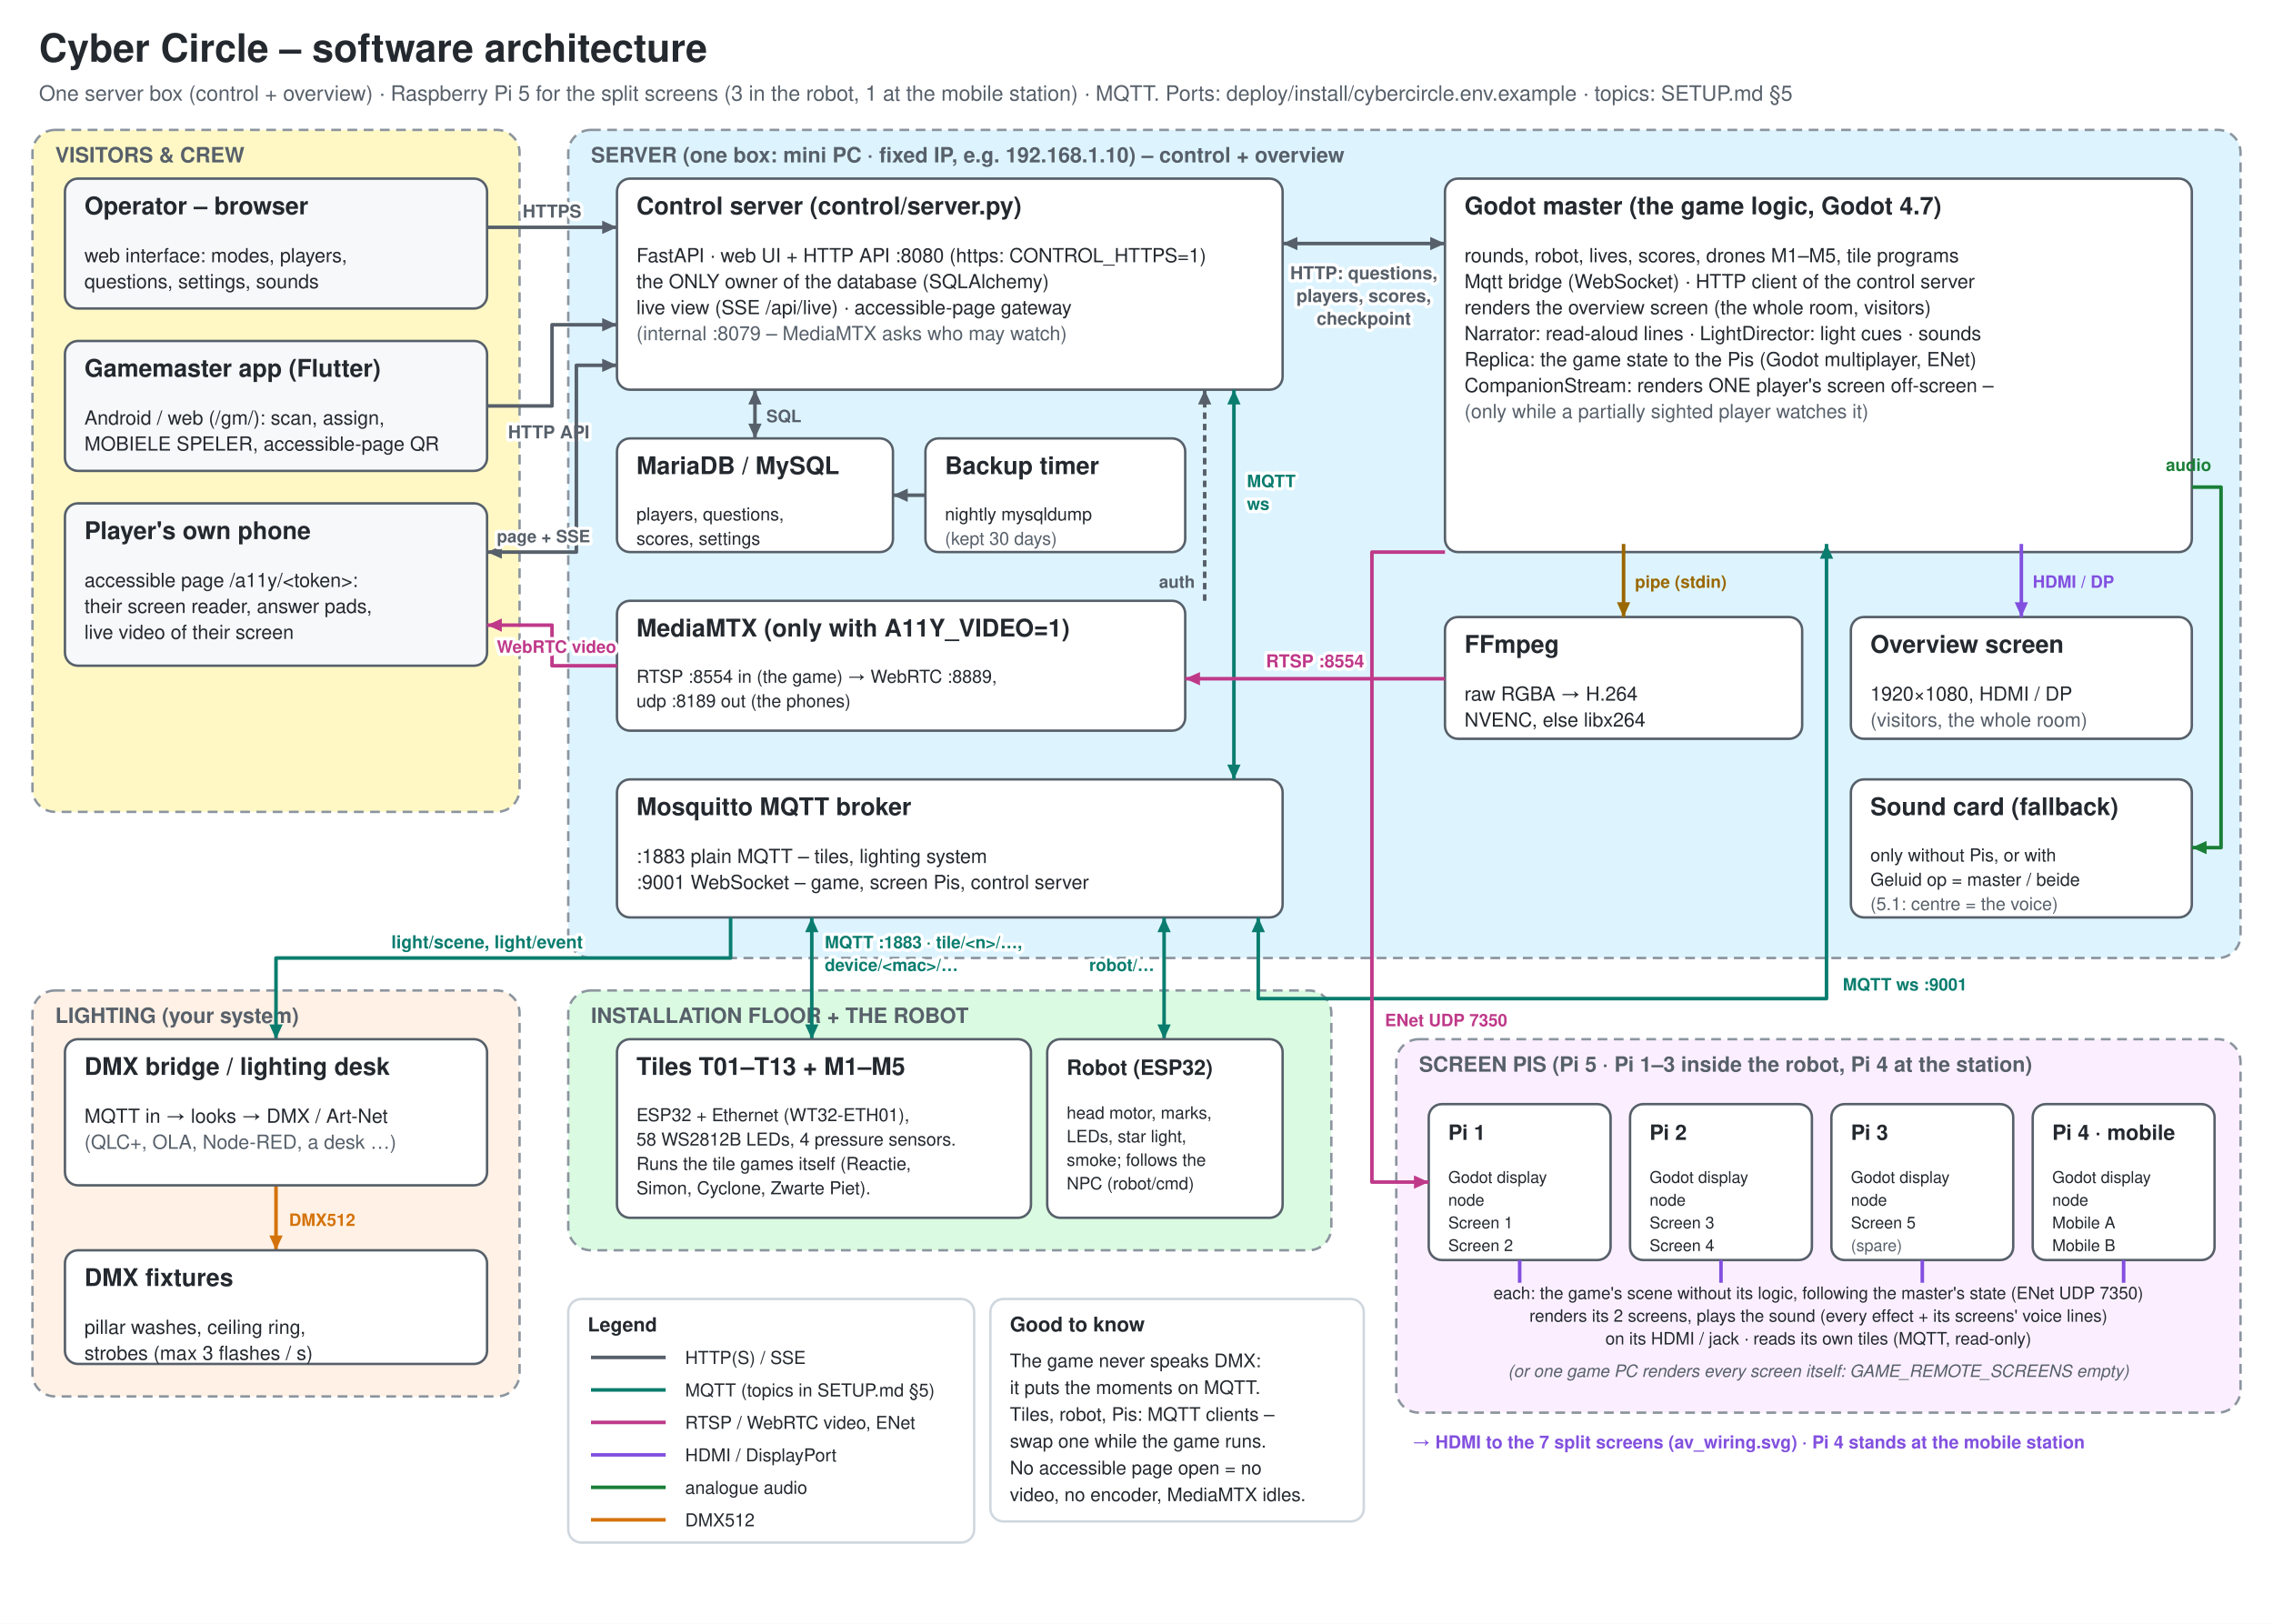
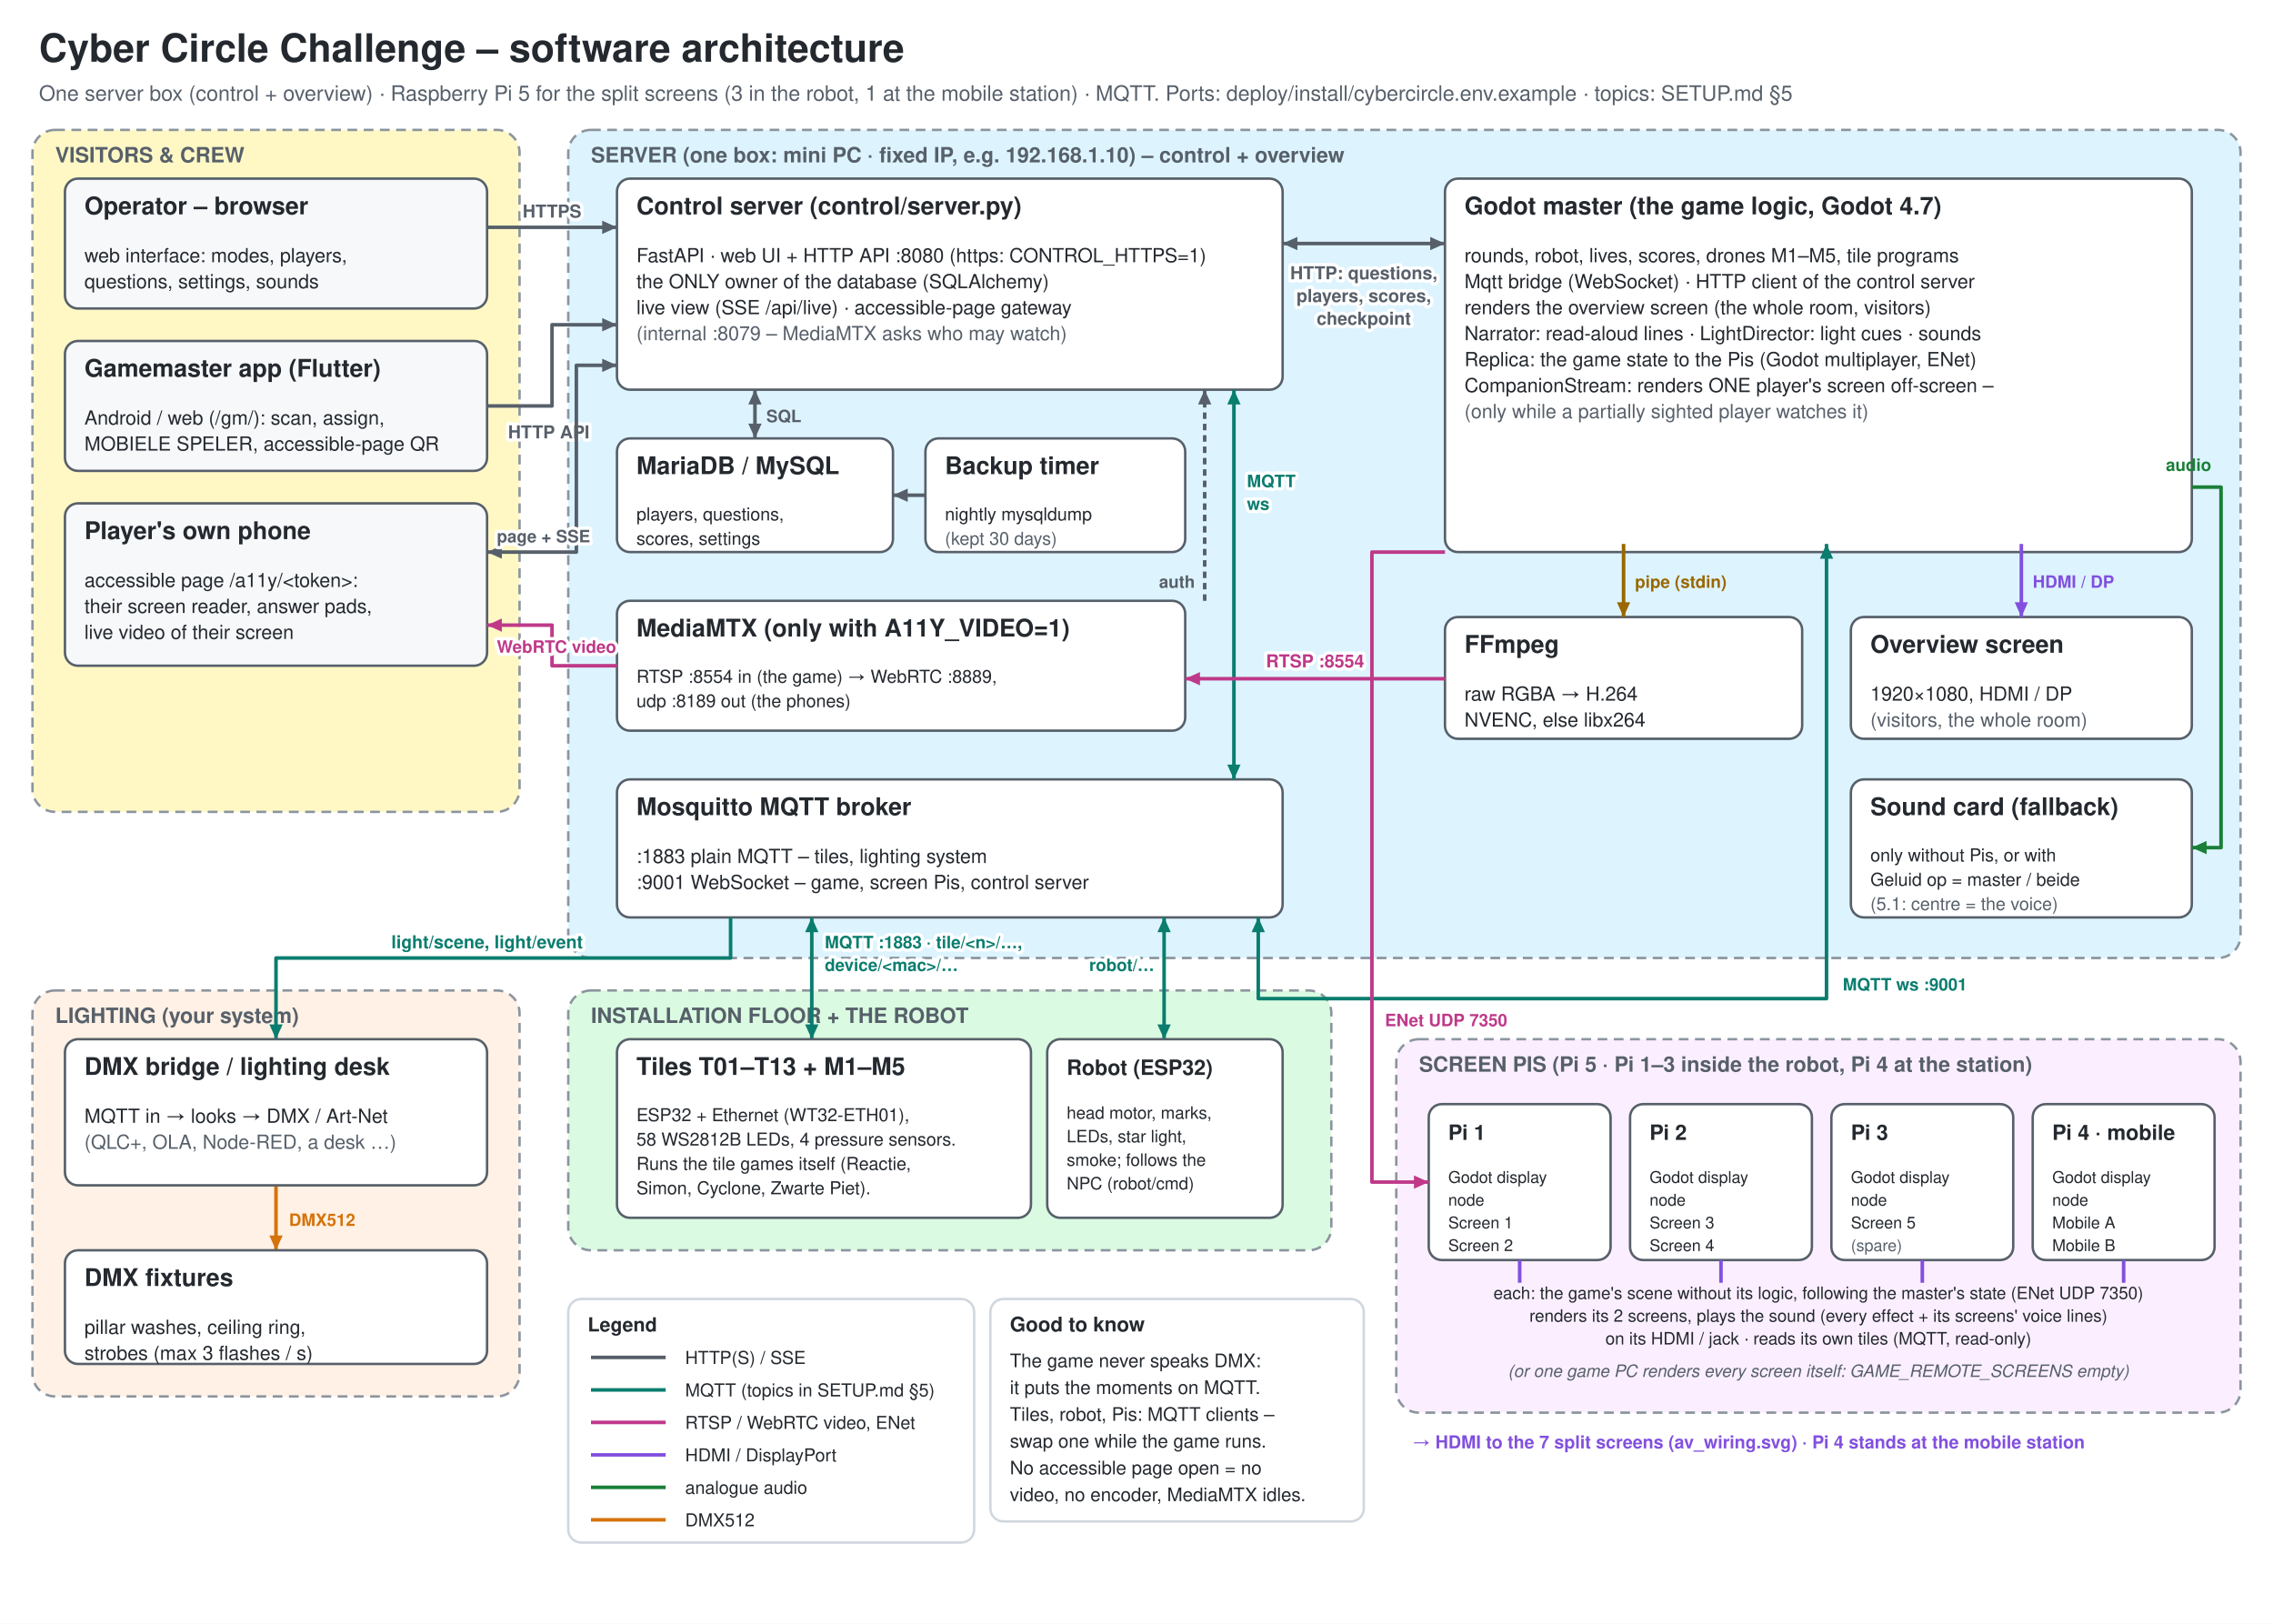
<svg xmlns="http://www.w3.org/2000/svg" width="1400" height="1000" viewBox="0 0 1400 1000" font-family="Helvetica, Arial, sans-serif">
  <rect width="100%" height="100%" fill="#ffffff" />
-   <text x="24" y="38" font-size="24" text-anchor="start" font-weight="700" fill="#24292f">Cyber Circle – software architecture</text>
+   <text x="24" y="38" font-size="24" text-anchor="start" font-weight="700" fill="#24292f">Cyber Circle Challenge – software architecture</text>
  <text x="24" y="62" font-size="13" text-anchor="start" font-weight="400" fill="#57606a">One server box (control + overview) · Raspberry Pi 5 for the split screens (3 in the robot, 1 at the mobile station) · MQTT. Ports: deploy/install/cybercircle.env.example · topics: SETUP.md §5</text>
  <rect x="20" y="80" width="300" height="420" rx="14" fill="#fff8c5" stroke="#8c959f" stroke-width="1.5" stroke-dasharray="6 4" />
  <text x="34" y="100" font-size="13" text-anchor="start" font-weight="700" fill="#57606a">VISITORS &amp; CREW</text>
  <rect x="350" y="80" width="1030" height="510" rx="14" fill="#ddf4ff" stroke="#8c959f" stroke-width="1.5" stroke-dasharray="6 4" />
  <text x="364" y="100" font-size="13" text-anchor="start" font-weight="700" fill="#57606a">SERVER  (one box: mini PC · fixed IP, e.g. 192.168.1.10)  –  control + overview</text>
  <rect x="20" y="610" width="300" height="250" rx="14" fill="#fff1e5" stroke="#8c959f" stroke-width="1.5" stroke-dasharray="6 4" />
  <text x="34" y="630" font-size="13" text-anchor="start" font-weight="700" fill="#57606a">LIGHTING  (your system)</text>
  <rect x="350" y="610" width="470" height="160" rx="14" fill="#dafbe1" stroke="#8c959f" stroke-width="1.5" stroke-dasharray="6 4" />
  <text x="364" y="630" font-size="13" text-anchor="start" font-weight="700" fill="#57606a">INSTALLATION FLOOR  +  THE ROBOT</text>
  <rect x="860" y="640" width="520" height="230" rx="14" fill="#fbefff" stroke="#8c959f" stroke-width="1.5" stroke-dasharray="6 4" />
  <text x="874" y="660" font-size="13" text-anchor="start" font-weight="700" fill="#57606a">SCREEN PIS  (Pi 5 · Pi 1–3 inside the robot, Pi 4 at the station)</text>
  <rect x="40" y="110" width="260" height="80" rx="8" fill="#f6f8fa" stroke="#57606a" stroke-width="1.5" />
  <text x="52" y="132" font-size="15" text-anchor="start" font-weight="700" fill="#24292f">Operator – browser</text>
  <text x="52" y="161.5" font-size="12" text-anchor="start" font-weight="400" fill="#24292f">web interface: modes, players,</text>
  <text x="52" y="177.5" font-size="12" text-anchor="start" font-weight="400" fill="#24292f">questions, settings, sounds</text>
  <rect x="40" y="210" width="260" height="80" rx="8" fill="#f6f8fa" stroke="#57606a" stroke-width="1.5" />
  <text x="52" y="232" font-size="15" text-anchor="start" font-weight="700" fill="#24292f">Gamemaster app (Flutter)</text>
  <text x="52" y="261.5" font-size="12" text-anchor="start" font-weight="400" fill="#24292f">Android / web (/gm/): scan, assign,</text>
  <text x="52" y="277.5" font-size="12" text-anchor="start" font-weight="400" fill="#24292f">MOBIELE SPELER, accessible-page QR</text>
  <rect x="40" y="310" width="260" height="100" rx="8" fill="#f6f8fa" stroke="#57606a" stroke-width="1.5" />
  <text x="52" y="332" font-size="15" text-anchor="start" font-weight="700" fill="#24292f">Player's own phone</text>
  <text x="52" y="361.5" font-size="12" text-anchor="start" font-weight="400" fill="#24292f">accessible page /a11y/&lt;token&gt;:</text>
  <text x="52" y="377.5" font-size="12" text-anchor="start" font-weight="400" fill="#24292f">their screen reader, answer pads,</text>
  <text x="52" y="393.5" font-size="12" text-anchor="start" font-weight="400" fill="#24292f">live video of their screen</text>
  <rect x="380" y="110" width="410" height="130" rx="8" fill="#ffffff" stroke="#57606a" stroke-width="1.5" />
  <text x="392" y="132" font-size="15" text-anchor="start" font-weight="700" fill="#24292f">Control server  (control/server.py)</text>
  <text x="392" y="161.5" font-size="12" text-anchor="start" font-weight="400" fill="#24292f">FastAPI · web UI + HTTP API  :8080 (https: CONTROL_HTTPS=1)</text>
  <text x="392" y="177.5" font-size="12" text-anchor="start" font-weight="400" fill="#24292f">the ONLY owner of the database (SQLAlchemy)</text>
  <text x="392" y="193.5" font-size="12" text-anchor="start" font-weight="400" fill="#24292f">live view (SSE /api/live) · accessible-page gateway</text>
  <text x="392" y="209.5" font-size="12" text-anchor="start" font-weight="400" fill="#57606a">(internal :8079 – MediaMTX asks who may watch)</text>
  <rect x="380" y="270" width="170" height="70" rx="8" fill="#ffffff" stroke="#57606a" stroke-width="1.5" />
  <text x="392" y="292" font-size="15" text-anchor="start" font-weight="700" fill="#24292f">MariaDB / MySQL</text>
  <text x="392" y="320.5" font-size="11" text-anchor="start" font-weight="400" fill="#24292f">players, questions,</text>
  <text x="392" y="335.5" font-size="11" text-anchor="start" font-weight="400" fill="#24292f">scores, settings</text>
  <rect x="570" y="270" width="160" height="70" rx="8" fill="#ffffff" stroke="#57606a" stroke-width="1.5" />
  <text x="582" y="292" font-size="15" text-anchor="start" font-weight="700" fill="#24292f">Backup timer</text>
  <text x="582" y="320.5" font-size="11" text-anchor="start" font-weight="400" fill="#24292f">nightly mysqldump</text>
  <text x="582" y="335.5" font-size="11" text-anchor="start" font-weight="400" fill="#57606a">(kept 30 days)</text>
  <rect x="380" y="370" width="350" height="80" rx="8" fill="#ffffff" stroke="#57606a" stroke-width="1.5" />
  <text x="392" y="392" font-size="15" text-anchor="start" font-weight="700" fill="#24292f">MediaMTX  (only with A11Y_VIDEO=1)</text>
  <text x="392" y="420.5" font-size="11" text-anchor="start" font-weight="400" fill="#24292f">RTSP :8554 in (the game) → WebRTC :8889,</text>
  <text x="392" y="435.5" font-size="11" text-anchor="start" font-weight="400" fill="#24292f">udp :8189 out (the phones)</text>
  <rect x="380" y="480" width="410" height="85" rx="8" fill="#ffffff" stroke="#57606a" stroke-width="1.5" />
  <text x="392" y="502" font-size="15" text-anchor="start" font-weight="700" fill="#24292f">Mosquitto MQTT broker</text>
  <text x="392" y="531.5" font-size="12" text-anchor="start" font-weight="400" fill="#24292f">:1883 plain MQTT – tiles, lighting system</text>
  <text x="392" y="547.5" font-size="12" text-anchor="start" font-weight="400" fill="#24292f">:9001 WebSocket – game, screen Pis, control server</text>
  <rect x="890" y="110" width="460" height="230" rx="8" fill="#ffffff" stroke="#57606a" stroke-width="1.5" />
  <text x="902" y="132" font-size="15" text-anchor="start" font-weight="700" fill="#24292f">Godot master  (the game logic, Godot 4.7)</text>
  <text x="902" y="161.5" font-size="12" text-anchor="start" font-weight="400" fill="#24292f">rounds, robot, lives, scores, drones M1–M5, tile programs</text>
  <text x="902" y="177.5" font-size="12" text-anchor="start" font-weight="400" fill="#24292f">Mqtt bridge (WebSocket) · HTTP client of the control server</text>
  <text x="902" y="193.5" font-size="12" text-anchor="start" font-weight="400" fill="#24292f">renders the overview screen (the whole room, visitors)</text>
  <text x="902" y="209.5" font-size="12" text-anchor="start" font-weight="400" fill="#24292f">Narrator: read-aloud lines · LightDirector: light cues · sounds</text>
  <text x="902" y="225.5" font-size="12" text-anchor="start" font-weight="400" fill="#24292f">Replica: the game state to the Pis (Godot multiplayer, ENet)</text>
  <text x="902" y="241.5" font-size="12" text-anchor="start" font-weight="400" fill="#24292f">CompanionStream: renders ONE player's screen off-screen –</text>
  <text x="902" y="257.5" font-size="12" text-anchor="start" font-weight="400" fill="#57606a">(only while a partially sighted player watches it)</text>
  <rect x="890" y="380" width="220" height="75" rx="8" fill="#ffffff" stroke="#57606a" stroke-width="1.5" />
  <text x="902" y="402" font-size="15" text-anchor="start" font-weight="700" fill="#24292f">FFmpeg</text>
  <text x="902" y="431.5" font-size="12" text-anchor="start" font-weight="400" fill="#24292f">raw RGBA → H.264</text>
  <text x="902" y="447.5" font-size="12" text-anchor="start" font-weight="400" fill="#24292f">NVENC, else libx264</text>
  <rect x="1140" y="380" width="210" height="75" rx="8" fill="#ffffff" stroke="#57606a" stroke-width="1.5" />
  <text x="1152" y="402" font-size="15" text-anchor="start" font-weight="700" fill="#24292f">Overview screen</text>
  <text x="1152" y="431.5" font-size="12" text-anchor="start" font-weight="400" fill="#24292f">1920×1080, HDMI / DP</text>
  <text x="1152" y="447.5" font-size="12" text-anchor="start" font-weight="400" fill="#57606a">(visitors, the whole room)</text>
  <rect x="1140" y="480" width="210" height="85" rx="8" fill="#ffffff" stroke="#57606a" stroke-width="1.5" />
  <text x="1152" y="502" font-size="15" text-anchor="start" font-weight="700" fill="#24292f">Sound card (fallback)</text>
  <text x="1152" y="530.5" font-size="11" text-anchor="start" font-weight="400" fill="#24292f">only without Pis, or with</text>
  <text x="1152" y="545.5" font-size="11" text-anchor="start" font-weight="400" fill="#24292f">Geluid op = master / beide</text>
  <text x="1152" y="560.5" font-size="11" text-anchor="start" font-weight="400" fill="#57606a">(5.1: centre = the voice)</text>
  <rect x="880" y="680" width="112" height="96" rx="8" fill="#ffffff" stroke="#57606a" stroke-width="1.5" />
  <text x="892" y="702" font-size="13" text-anchor="start" font-weight="700" fill="#24292f">Pi 1</text>
  <text x="892" y="728.5" font-size="10" text-anchor="start" font-weight="400" fill="#24292f">Godot display</text>
  <text x="892" y="742.5" font-size="10" text-anchor="start" font-weight="400" fill="#24292f">node</text>
  <text x="892" y="756.5" font-size="10" text-anchor="start" font-weight="400" fill="#24292f">Screen 1</text>
  <text x="892" y="770.5" font-size="10" text-anchor="start" font-weight="400" fill="#24292f">Screen 2</text>
  <rect x="1004" y="680" width="112" height="96" rx="8" fill="#ffffff" stroke="#57606a" stroke-width="1.5" />
  <text x="1016" y="702" font-size="13" text-anchor="start" font-weight="700" fill="#24292f">Pi 2</text>
  <text x="1016" y="728.5" font-size="10" text-anchor="start" font-weight="400" fill="#24292f">Godot display</text>
  <text x="1016" y="742.5" font-size="10" text-anchor="start" font-weight="400" fill="#24292f">node</text>
  <text x="1016" y="756.5" font-size="10" text-anchor="start" font-weight="400" fill="#24292f">Screen 3</text>
  <text x="1016" y="770.5" font-size="10" text-anchor="start" font-weight="400" fill="#24292f">Screen 4</text>
  <rect x="1128" y="680" width="112" height="96" rx="8" fill="#ffffff" stroke="#57606a" stroke-width="1.5" />
  <text x="1140" y="702" font-size="13" text-anchor="start" font-weight="700" fill="#24292f">Pi 3</text>
  <text x="1140" y="728.5" font-size="10" text-anchor="start" font-weight="400" fill="#24292f">Godot display</text>
  <text x="1140" y="742.5" font-size="10" text-anchor="start" font-weight="400" fill="#24292f">node</text>
  <text x="1140" y="756.5" font-size="10" text-anchor="start" font-weight="400" fill="#24292f">Screen 5</text>
  <text x="1140" y="770.5" font-size="10" text-anchor="start" font-weight="400" fill="#57606a">(spare)</text>
  <rect x="1252" y="680" width="112" height="96" rx="8" fill="#ffffff" stroke="#57606a" stroke-width="1.5" />
  <text x="1264" y="702" font-size="13" text-anchor="start" font-weight="700" fill="#24292f">Pi 4 · mobile</text>
  <text x="1264" y="728.5" font-size="10" text-anchor="start" font-weight="400" fill="#24292f">Godot display</text>
  <text x="1264" y="742.5" font-size="10" text-anchor="start" font-weight="400" fill="#24292f">node</text>
  <text x="1264" y="756.5" font-size="10" text-anchor="start" font-weight="400" fill="#24292f">Mobile A</text>
  <text x="1264" y="770.5" font-size="10" text-anchor="start" font-weight="400" fill="#24292f">Mobile B</text>
  <text x="1120" y="800" font-size="10.5" text-anchor="middle" font-weight="400" fill="#24292f">each: the game's scene without its logic, following the master's state (ENet UDP 7350)</text>
  <text x="1120" y="814" font-size="10.5" text-anchor="middle" font-weight="400" fill="#24292f">renders its 2 screens, plays the sound (every effect + its screens' voice lines)</text>
  <text x="1120" y="828" font-size="10.5" text-anchor="middle" font-weight="400" fill="#24292f">on its HDMI / jack · reads its own tiles (MQTT, read-only)</text>
  <text x="1120" y="848" font-size="10.5" text-anchor="middle" font-weight="400" fill="#57606a" font-style="italic">(or one game PC renders every screen itself: GAME_REMOTE_SCREENS empty)</text>
  <polyline points="300,140 380,140" fill="none" stroke="#57606a" stroke-width="2.2" stroke-linejoin="round" />
  <polygon points="380.0,140.0 370.9,144.1 370.9,135.9" fill="#57606a" />
  <text x="340.0" y="134.0" font-size="11" text-anchor="middle" font-weight="600" fill="#57606a" stroke="#ffffff" stroke-width="4" stroke-linejoin="round" paint-order="stroke">HTTPS</text>
  <polyline points="300,250 340,250 340,200 380,200" fill="none" stroke="#57606a" stroke-width="2.2" stroke-linejoin="round" />
  <polygon points="380.0,200.0 370.9,204.1 370.9,195.9" fill="#57606a" />
  <text x="338" y="270" font-size="11" text-anchor="middle" font-weight="600" fill="#57606a" stroke="#ffffff" stroke-width="4" stroke-linejoin="round" paint-order="stroke">HTTP API</text>
  <polyline points="300,340 355,340 355,225 380,225" fill="none" stroke="#57606a" stroke-width="2.2" stroke-linejoin="round" />
  <polygon points="380.0,225.0 370.9,229.1 370.9,220.9" fill="#57606a" />
  <polygon points="300.0,340.0 309.1,335.9 309.1,344.1" fill="#57606a" />
  <text x="306" y="334" font-size="10.5" text-anchor="start" font-weight="600" fill="#57606a" stroke="#ffffff" stroke-width="4" stroke-linejoin="round" paint-order="stroke">page + SSE</text>
  <polyline points="380,410 340,410 340,385 300,385" fill="none" stroke="#bf3989" stroke-width="2.2" stroke-linejoin="round" />
  <polygon points="300.0,385.0 309.1,380.9 309.1,389.1" fill="#bf3989" />
  <text x="306" y="402" font-size="10.5" text-anchor="start" font-weight="600" fill="#bf3989" stroke="#ffffff" stroke-width="4" stroke-linejoin="round" paint-order="stroke">WebRTC video</text>
  <polyline points="465,240 465,270" fill="none" stroke="#57606a" stroke-width="2.2" stroke-linejoin="round" />
  <polygon points="465.0,270.0 460.9,260.9 469.1,260.9" fill="#57606a" />
  <polygon points="465.0,240.0 469.1,249.1 460.9,249.1" fill="#57606a" />
  <text x="472" y="260" font-size="10.5" text-anchor="start" font-weight="600" fill="#57606a">SQL</text>
  <polyline points="570,305 550,305" fill="none" stroke="#57606a" stroke-width="2.2" stroke-linejoin="round" />
  <polygon points="550.0,305.0 559.1,300.9 559.1,309.1" fill="#57606a" />
  <polyline points="742,370 742,240" fill="none" stroke="#57606a" stroke-width="2.2" stroke-linejoin="round" stroke-dasharray="4 3" />
  <polygon points="742.0,240.0 746.1,249.1 737.9,249.1" fill="#57606a" />
  <text x="736" y="362" font-size="10.5" text-anchor="end" font-weight="600" fill="#57606a">auth</text>
  <polyline points="760,240 760,480" fill="none" stroke="#0a7d6f" stroke-width="2.2" stroke-linejoin="round" />
  <polygon points="760.0,480.0 755.9,470.9 764.1,470.9" fill="#0a7d6f" />
  <polygon points="760.0,240.0 764.1,249.1 755.9,249.1" fill="#0a7d6f" />
  <text x="768" y="300" font-size="10.5" text-anchor="start" font-weight="700" fill="#0a7d6f" stroke="#ffffff" stroke-width="4" stroke-linejoin="round" paint-order="stroke">MQTT</text>
  <text x="768" y="314" font-size="10.5" text-anchor="start" font-weight="700" fill="#0a7d6f" stroke="#ffffff" stroke-width="4" stroke-linejoin="round" paint-order="stroke">ws</text>
  <polyline points="890,150 790,150" fill="none" stroke="#57606a" stroke-width="2.2" stroke-linejoin="round" />
  <polygon points="790.0,150.0 799.1,145.9 799.1,154.1" fill="#57606a" />
  <polygon points="890.0,150.0 880.9,154.1 880.9,145.9" fill="#57606a" />
  <text x="840" y="172" font-size="11" text-anchor="middle" font-weight="600" fill="#57606a" stroke="#ffffff" stroke-width="4" stroke-linejoin="round" paint-order="stroke">HTTP: questions,</text>
  <text x="840" y="186" font-size="11" text-anchor="middle" font-weight="600" fill="#57606a" stroke="#ffffff" stroke-width="4" stroke-linejoin="round" paint-order="stroke">players, scores,</text>
  <text x="840" y="200" font-size="11" text-anchor="middle" font-weight="600" fill="#57606a" stroke="#ffffff" stroke-width="4" stroke-linejoin="round" paint-order="stroke">checkpoint</text>
  <polyline points="1125,335 1125,615 775,615 775,565" fill="none" stroke="#0a7d6f" stroke-width="2.2" stroke-linejoin="round" />
  <polygon points="775.0,565.0 779.1,574.1 770.9,574.1" fill="#0a7d6f" />
  <polygon points="1125.0,335.0 1129.1,344.1 1120.9,344.1" fill="#0a7d6f" />
  <text x="1135" y="610" font-size="10.5" text-anchor="start" font-weight="700" fill="#0a7d6f" stroke="#ffffff" stroke-width="4" stroke-linejoin="round" paint-order="stroke">MQTT ws :9001</text>
  <polyline points="880,728 845,728 845,340 890,340" fill="none" stroke="#bf3989" stroke-width="2.2" stroke-linejoin="round" />
  <polygon points="880.0,728.0 870.9,732.1 870.9,723.9" fill="#bf3989" />
  <text x="853" y="632" font-size="10.5" text-anchor="start" font-weight="700" fill="#bf3989" stroke="#ffffff" stroke-width="4" stroke-linejoin="round" paint-order="stroke">ENet UDP 7350</text>
  <polyline points="890,418 730,418" fill="none" stroke="#bf3989" stroke-width="2.2" stroke-linejoin="round" />
  <polygon points="730.0,418.0 739.1,413.9 739.1,422.1" fill="#bf3989" />
  <text x="810" y="411" font-size="11" text-anchor="middle" font-weight="600" fill="#bf3989" stroke="#ffffff" stroke-width="4" stroke-linejoin="round" paint-order="stroke">RTSP :8554</text>
  <polyline points="1000,335 1000,380" fill="none" stroke="#9a6700" stroke-width="2.2" stroke-linejoin="round" />
  <polygon points="1000.0,380.0 995.9,370.9 1004.1,370.9" fill="#9a6700" />
  <text x="1007" y="362" font-size="10.5" text-anchor="start" font-weight="600" fill="#9a6700">pipe (stdin)</text>
  <polyline points="1245,335 1245,380" fill="none" stroke="#8250df" stroke-width="2.2" stroke-linejoin="round" />
  <polygon points="1245.0,380.0 1240.9,370.9 1249.1,370.9" fill="#8250df" />
  <text x="1252" y="362" font-size="10.5" text-anchor="start" font-weight="600" fill="#8250df">HDMI / DP</text>
  <polyline points="1350,300 1368,300 1368,522 1350,522" fill="none" stroke="#1a7f37" stroke-width="2.2" stroke-linejoin="round" />
  <polygon points="1350.0,522.0 1359.1,517.9 1359.1,526.1" fill="#1a7f37" />
  <text x="1362" y="290" font-size="10.5" text-anchor="end" font-weight="600" fill="#1a7f37">audio</text>
  <polyline points="936,776 936,790" fill="none" stroke="#8250df" stroke-width="2.2" stroke-linejoin="round" />
  <polyline points="1060,776 1060,790" fill="none" stroke="#8250df" stroke-width="2.2" stroke-linejoin="round" />
  <polyline points="1184,776 1184,790" fill="none" stroke="#8250df" stroke-width="2.2" stroke-linejoin="round" />
  <polyline points="1308,776 1308,790" fill="none" stroke="#8250df" stroke-width="2.2" stroke-linejoin="round" />
  <text x="870" y="892" font-size="11" text-anchor="start" font-weight="700" fill="#8250df">→ HDMI to the 7 split screens (av_wiring.svg) · Pi 4 stands at the mobile station</text>
  <polyline points="500,565 500,640" fill="none" stroke="#0a7d6f" stroke-width="2.2" stroke-linejoin="round" />
  <polygon points="500.0,640.0 495.9,630.9 504.1,630.9" fill="#0a7d6f" />
  <polygon points="500.0,565.0 504.1,574.1 495.9,574.1" fill="#0a7d6f" />
  <text x="508" y="584" font-size="10.5" text-anchor="start" font-weight="700" fill="#0a7d6f" stroke="#ffffff" stroke-width="4" stroke-linejoin="round" paint-order="stroke">MQTT :1883 · tile/&lt;n&gt;/…,</text>
  <text x="508" y="598" font-size="10.5" text-anchor="start" font-weight="600" fill="#0a7d6f" stroke="#ffffff" stroke-width="4" stroke-linejoin="round" paint-order="stroke">device/&lt;mac&gt;/…</text>
  <polyline points="717,565 717,640" fill="none" stroke="#0a7d6f" stroke-width="2.2" stroke-linejoin="round" />
  <polygon points="717.0,640.0 712.9,630.9 721.1,630.9" fill="#0a7d6f" />
  <polygon points="717.0,565.0 721.1,574.1 712.9,574.1" fill="#0a7d6f" />
  <text x="711" y="598" font-size="10.5" text-anchor="end" font-weight="700" fill="#0a7d6f" stroke="#ffffff" stroke-width="4" stroke-linejoin="round" paint-order="stroke">robot/…</text>
  <polyline points="450,565 450,590 170,590 170,640" fill="none" stroke="#0a7d6f" stroke-width="2.2" stroke-linejoin="round" />
  <polygon points="170.0,640.0 165.9,630.9 174.1,630.9" fill="#0a7d6f" />
  <text x="300" y="584" font-size="11" text-anchor="middle" font-weight="600" fill="#0a7d6f" stroke="#ffffff" stroke-width="4" stroke-linejoin="round" paint-order="stroke">light/scene, light/event</text>
  <polyline points="170,730 170,770" fill="none" stroke="#d4730b" stroke-width="2.2" stroke-linejoin="round" />
  <polygon points="170.0,770.0 165.9,760.9 174.1,760.9" fill="#d4730b" />
  <text x="178" y="755" font-size="10.5" text-anchor="start" font-weight="700" fill="#d4730b">DMX512</text>
  <rect x="380" y="640" width="255" height="110" rx="8" fill="#ffffff" stroke="#57606a" stroke-width="1.5" />
  <text x="392" y="662" font-size="15" text-anchor="start" font-weight="700" fill="#24292f">Tiles  T01–T13 + M1–M5</text>
  <text x="392" y="690.5" font-size="11" text-anchor="start" font-weight="400" fill="#24292f">ESP32 + Ethernet (WT32-ETH01),</text>
  <text x="392" y="705.5" font-size="11" text-anchor="start" font-weight="400" fill="#24292f">58 WS2812B LEDs, 4 pressure sensors.</text>
  <text x="392" y="720.5" font-size="11" text-anchor="start" font-weight="400" fill="#24292f">Runs the tile games itself (Reactie,</text>
  <text x="392" y="735.5" font-size="11" text-anchor="start" font-weight="400" fill="#24292f">Simon, Cyclone, Zwarte Piet).</text>
  <rect x="645" y="640" width="145" height="110" rx="8" fill="#ffffff" stroke="#57606a" stroke-width="1.5" />
  <text x="657" y="662" font-size="13" text-anchor="start" font-weight="700" fill="#24292f">Robot (ESP32)</text>
  <text x="657" y="689.0" font-size="10.5" text-anchor="start" font-weight="400" fill="#24292f">head motor, marks,</text>
  <text x="657" y="703.5" font-size="10.5" text-anchor="start" font-weight="400" fill="#24292f">LEDs, star light,</text>
  <text x="657" y="718.0" font-size="10.5" text-anchor="start" font-weight="400" fill="#24292f">smoke; follows the</text>
  <text x="657" y="732.5" font-size="10.5" text-anchor="start" font-weight="400" fill="#24292f">NPC (robot/cmd)</text>
  <rect x="40" y="640" width="260" height="90" rx="8" fill="#ffffff" stroke="#57606a" stroke-width="1.5" />
  <text x="52" y="662" font-size="15" text-anchor="start" font-weight="700" fill="#24292f">DMX bridge / lighting desk</text>
  <text x="52" y="691.5" font-size="12" text-anchor="start" font-weight="400" fill="#24292f">MQTT in → looks → DMX / Art-Net</text>
  <text x="52" y="707.5" font-size="12" text-anchor="start" font-weight="400" fill="#57606a">(QLC+, OLA, Node-RED, a desk …)</text>
  <rect x="40" y="770" width="260" height="70" rx="8" fill="#ffffff" stroke="#57606a" stroke-width="1.5" />
  <text x="52" y="792" font-size="15" text-anchor="start" font-weight="700" fill="#24292f">DMX fixtures</text>
  <text x="52" y="821.5" font-size="12" text-anchor="start" font-weight="400" fill="#24292f">pillar washes, ceiling ring,</text>
  <text x="52" y="837.5" font-size="12" text-anchor="start" font-weight="400" fill="#24292f">strobes (max 3 flashes / s)</text>
  <rect x="350" y="800" width="250" height="150" rx="8" fill="#ffffff" stroke="#d0d7de" stroke-width="1.5" />
  <text x="362" y="820" font-size="12" text-anchor="start" font-weight="700" fill="#24292f">Legend</text>
  <polyline points="364,836 410,836" fill="none" stroke="#57606a" stroke-width="2.2" stroke-linejoin="round" />
  <text x="422" y="840" font-size="11" text-anchor="start" font-weight="400" fill="#24292f">HTTP(S) / SSE</text>
  <polyline points="364,856 410,856" fill="none" stroke="#0a7d6f" stroke-width="2.2" stroke-linejoin="round" />
  <text x="422" y="860" font-size="11" text-anchor="start" font-weight="400" fill="#24292f">MQTT (topics in SETUP.md §5)</text>
  <polyline points="364,876 410,876" fill="none" stroke="#bf3989" stroke-width="2.2" stroke-linejoin="round" />
  <text x="422" y="880" font-size="11" text-anchor="start" font-weight="400" fill="#24292f">RTSP / WebRTC video, ENet</text>
  <polyline points="364,896 410,896" fill="none" stroke="#8250df" stroke-width="2.2" stroke-linejoin="round" />
  <text x="422" y="900" font-size="11" text-anchor="start" font-weight="400" fill="#24292f">HDMI / DisplayPort</text>
  <polyline points="364,916 410,916" fill="none" stroke="#1a7f37" stroke-width="2.2" stroke-linejoin="round" />
  <text x="422" y="920" font-size="11" text-anchor="start" font-weight="400" fill="#24292f">analogue audio</text>
  <polyline points="364,936 410,936" fill="none" stroke="#d4730b" stroke-width="2.2" stroke-linejoin="round" />
  <text x="422" y="940" font-size="11" text-anchor="start" font-weight="400" fill="#24292f">DMX512</text>
  <rect x="610" y="800" width="230" height="137.0" rx="8" fill="#ffffff" stroke="#d0d7de" stroke-width="1.5" />
  <text x="622" y="820" font-size="12.5" text-anchor="start" font-weight="700" fill="#24292f">Good to know</text>
  <text x="622" y="842" font-size="11.5" text-anchor="start" font-weight="400" fill="#24292f">The game never speaks DMX:</text>
  <text x="622" y="858.5" font-size="11.5" text-anchor="start" font-weight="400" fill="#24292f">it puts the moments on MQTT.</text>
  <text x="622" y="875.0" font-size="11.5" text-anchor="start" font-weight="400" fill="#24292f">Tiles, robot, Pis: MQTT clients –</text>
  <text x="622" y="891.5" font-size="11.5" text-anchor="start" font-weight="400" fill="#24292f">swap one while the game runs.</text>
  <text x="622" y="908.0" font-size="11.5" text-anchor="start" font-weight="400" fill="#24292f">No accessible page open = no</text>
  <text x="622" y="924.5" font-size="11.5" text-anchor="start" font-weight="400" fill="#24292f">video, no encoder, MediaMTX idles.</text>
</svg>
